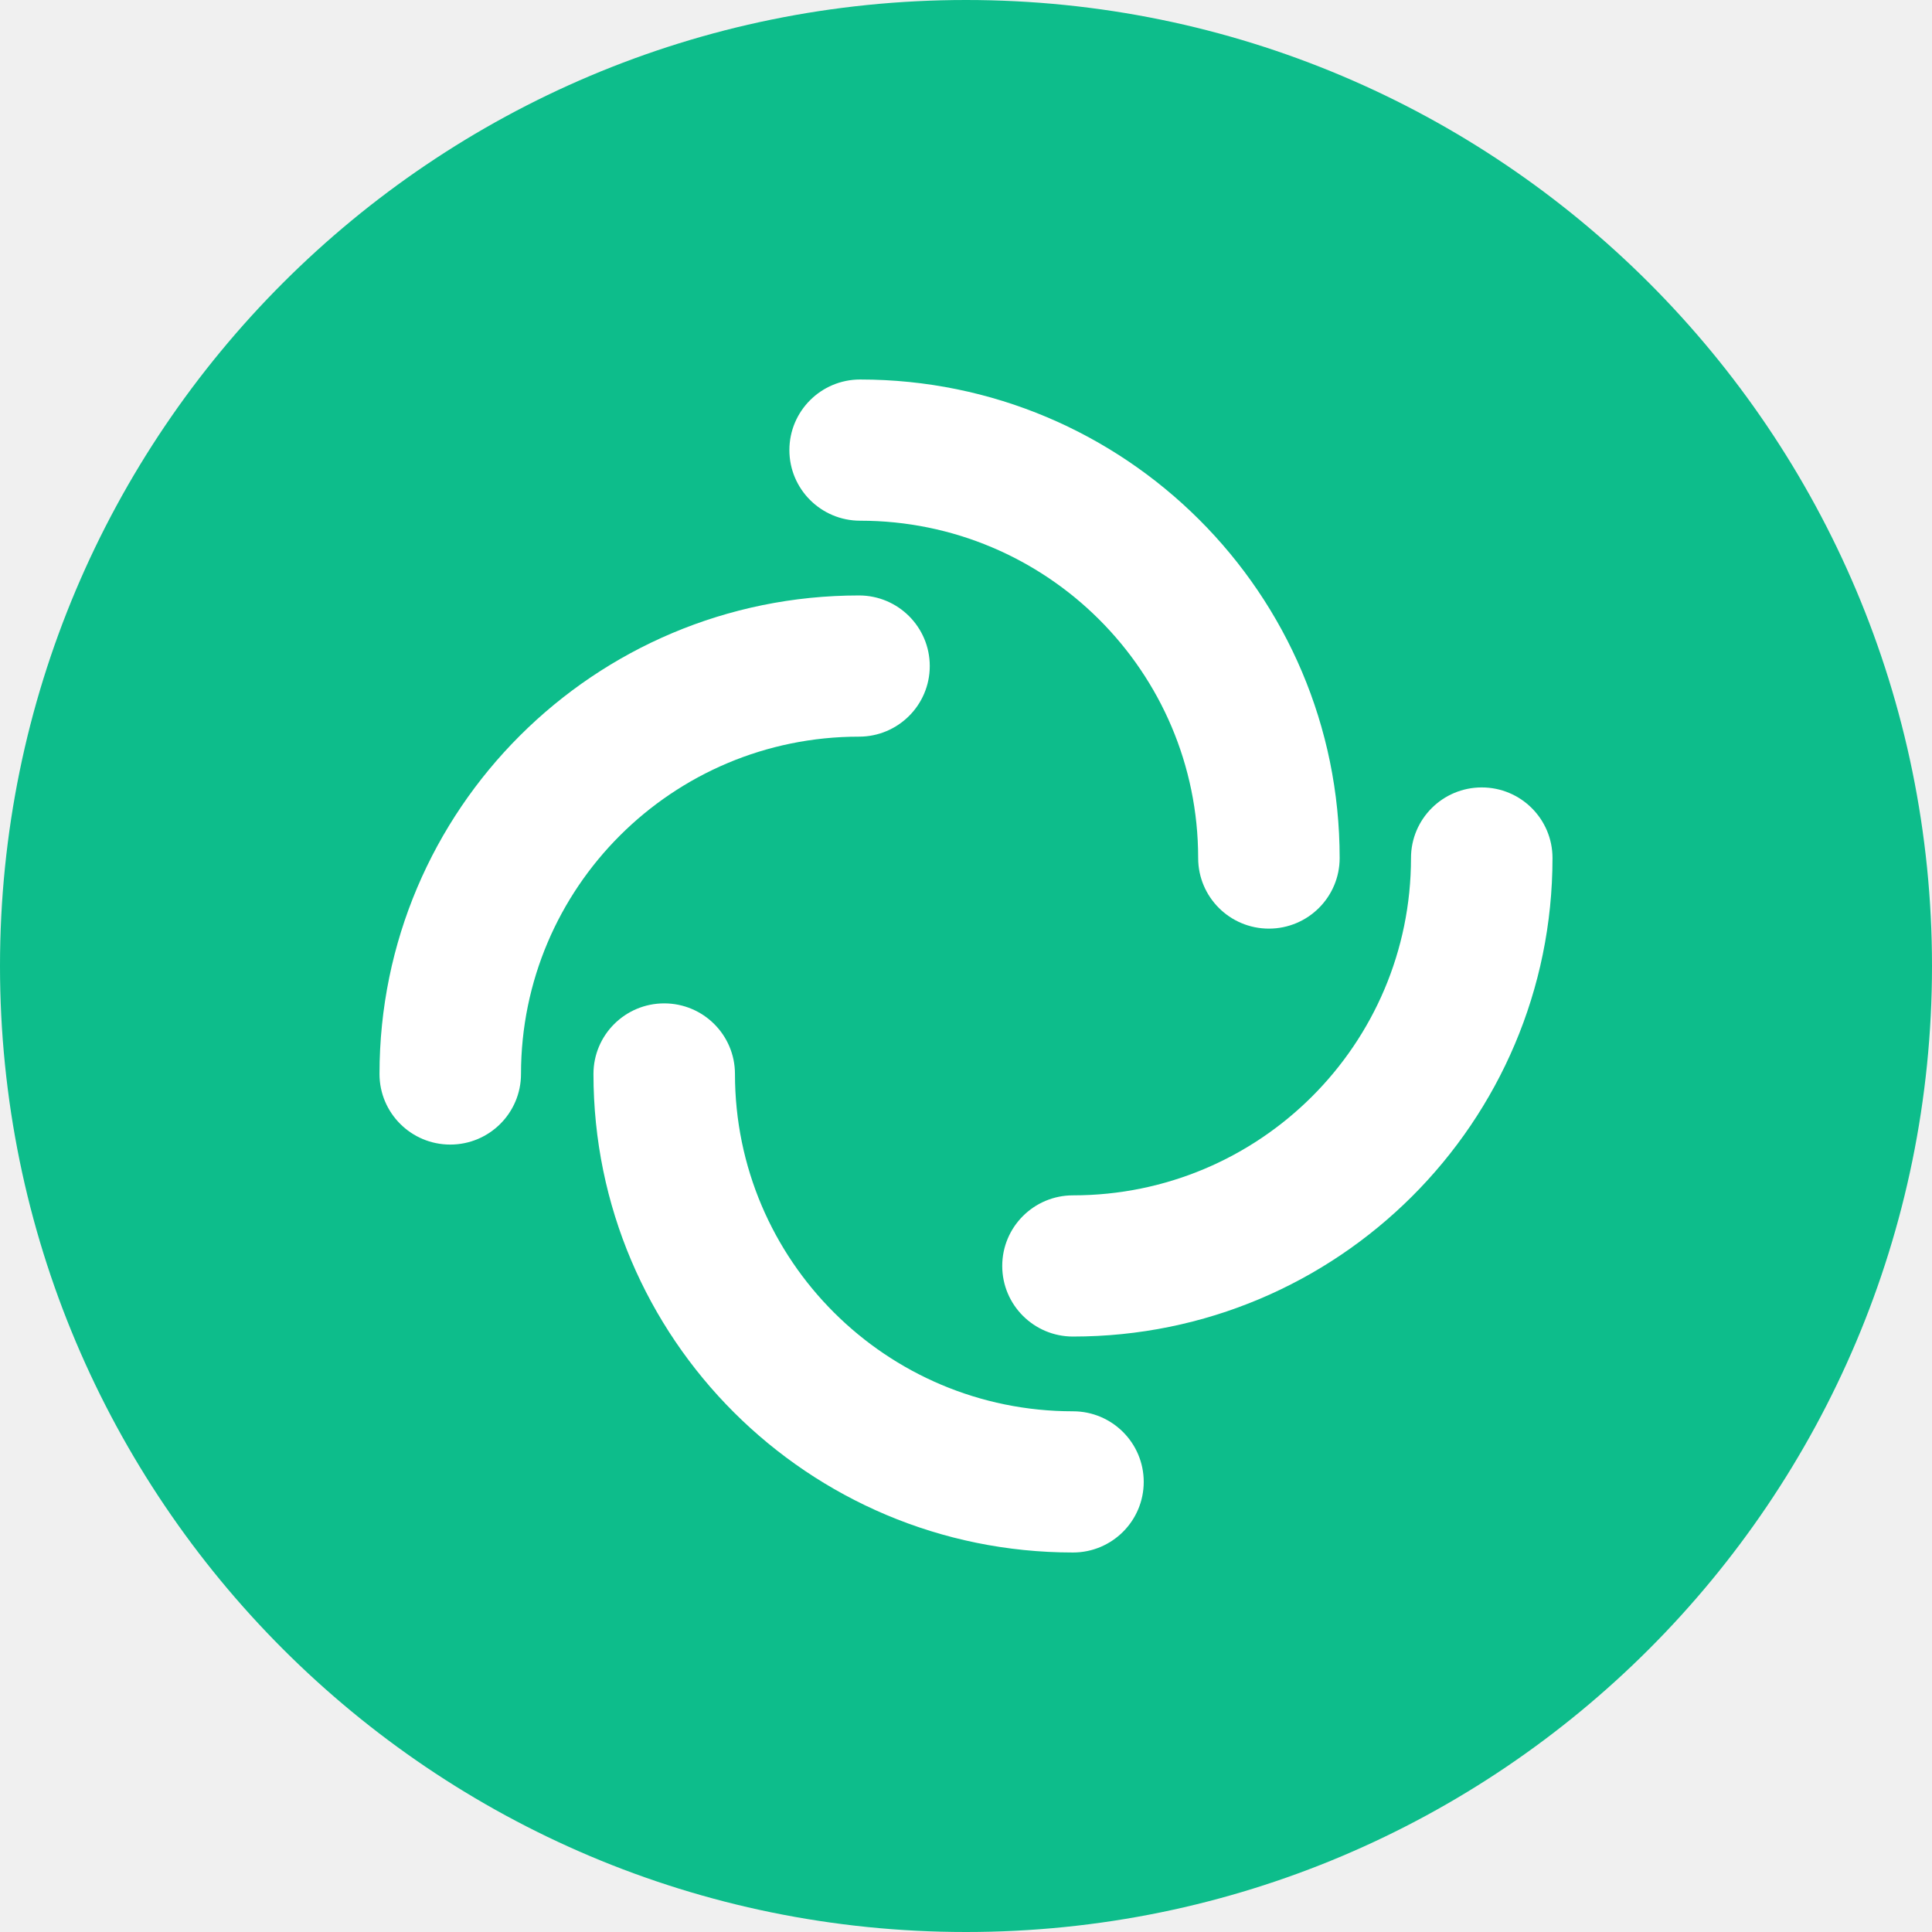
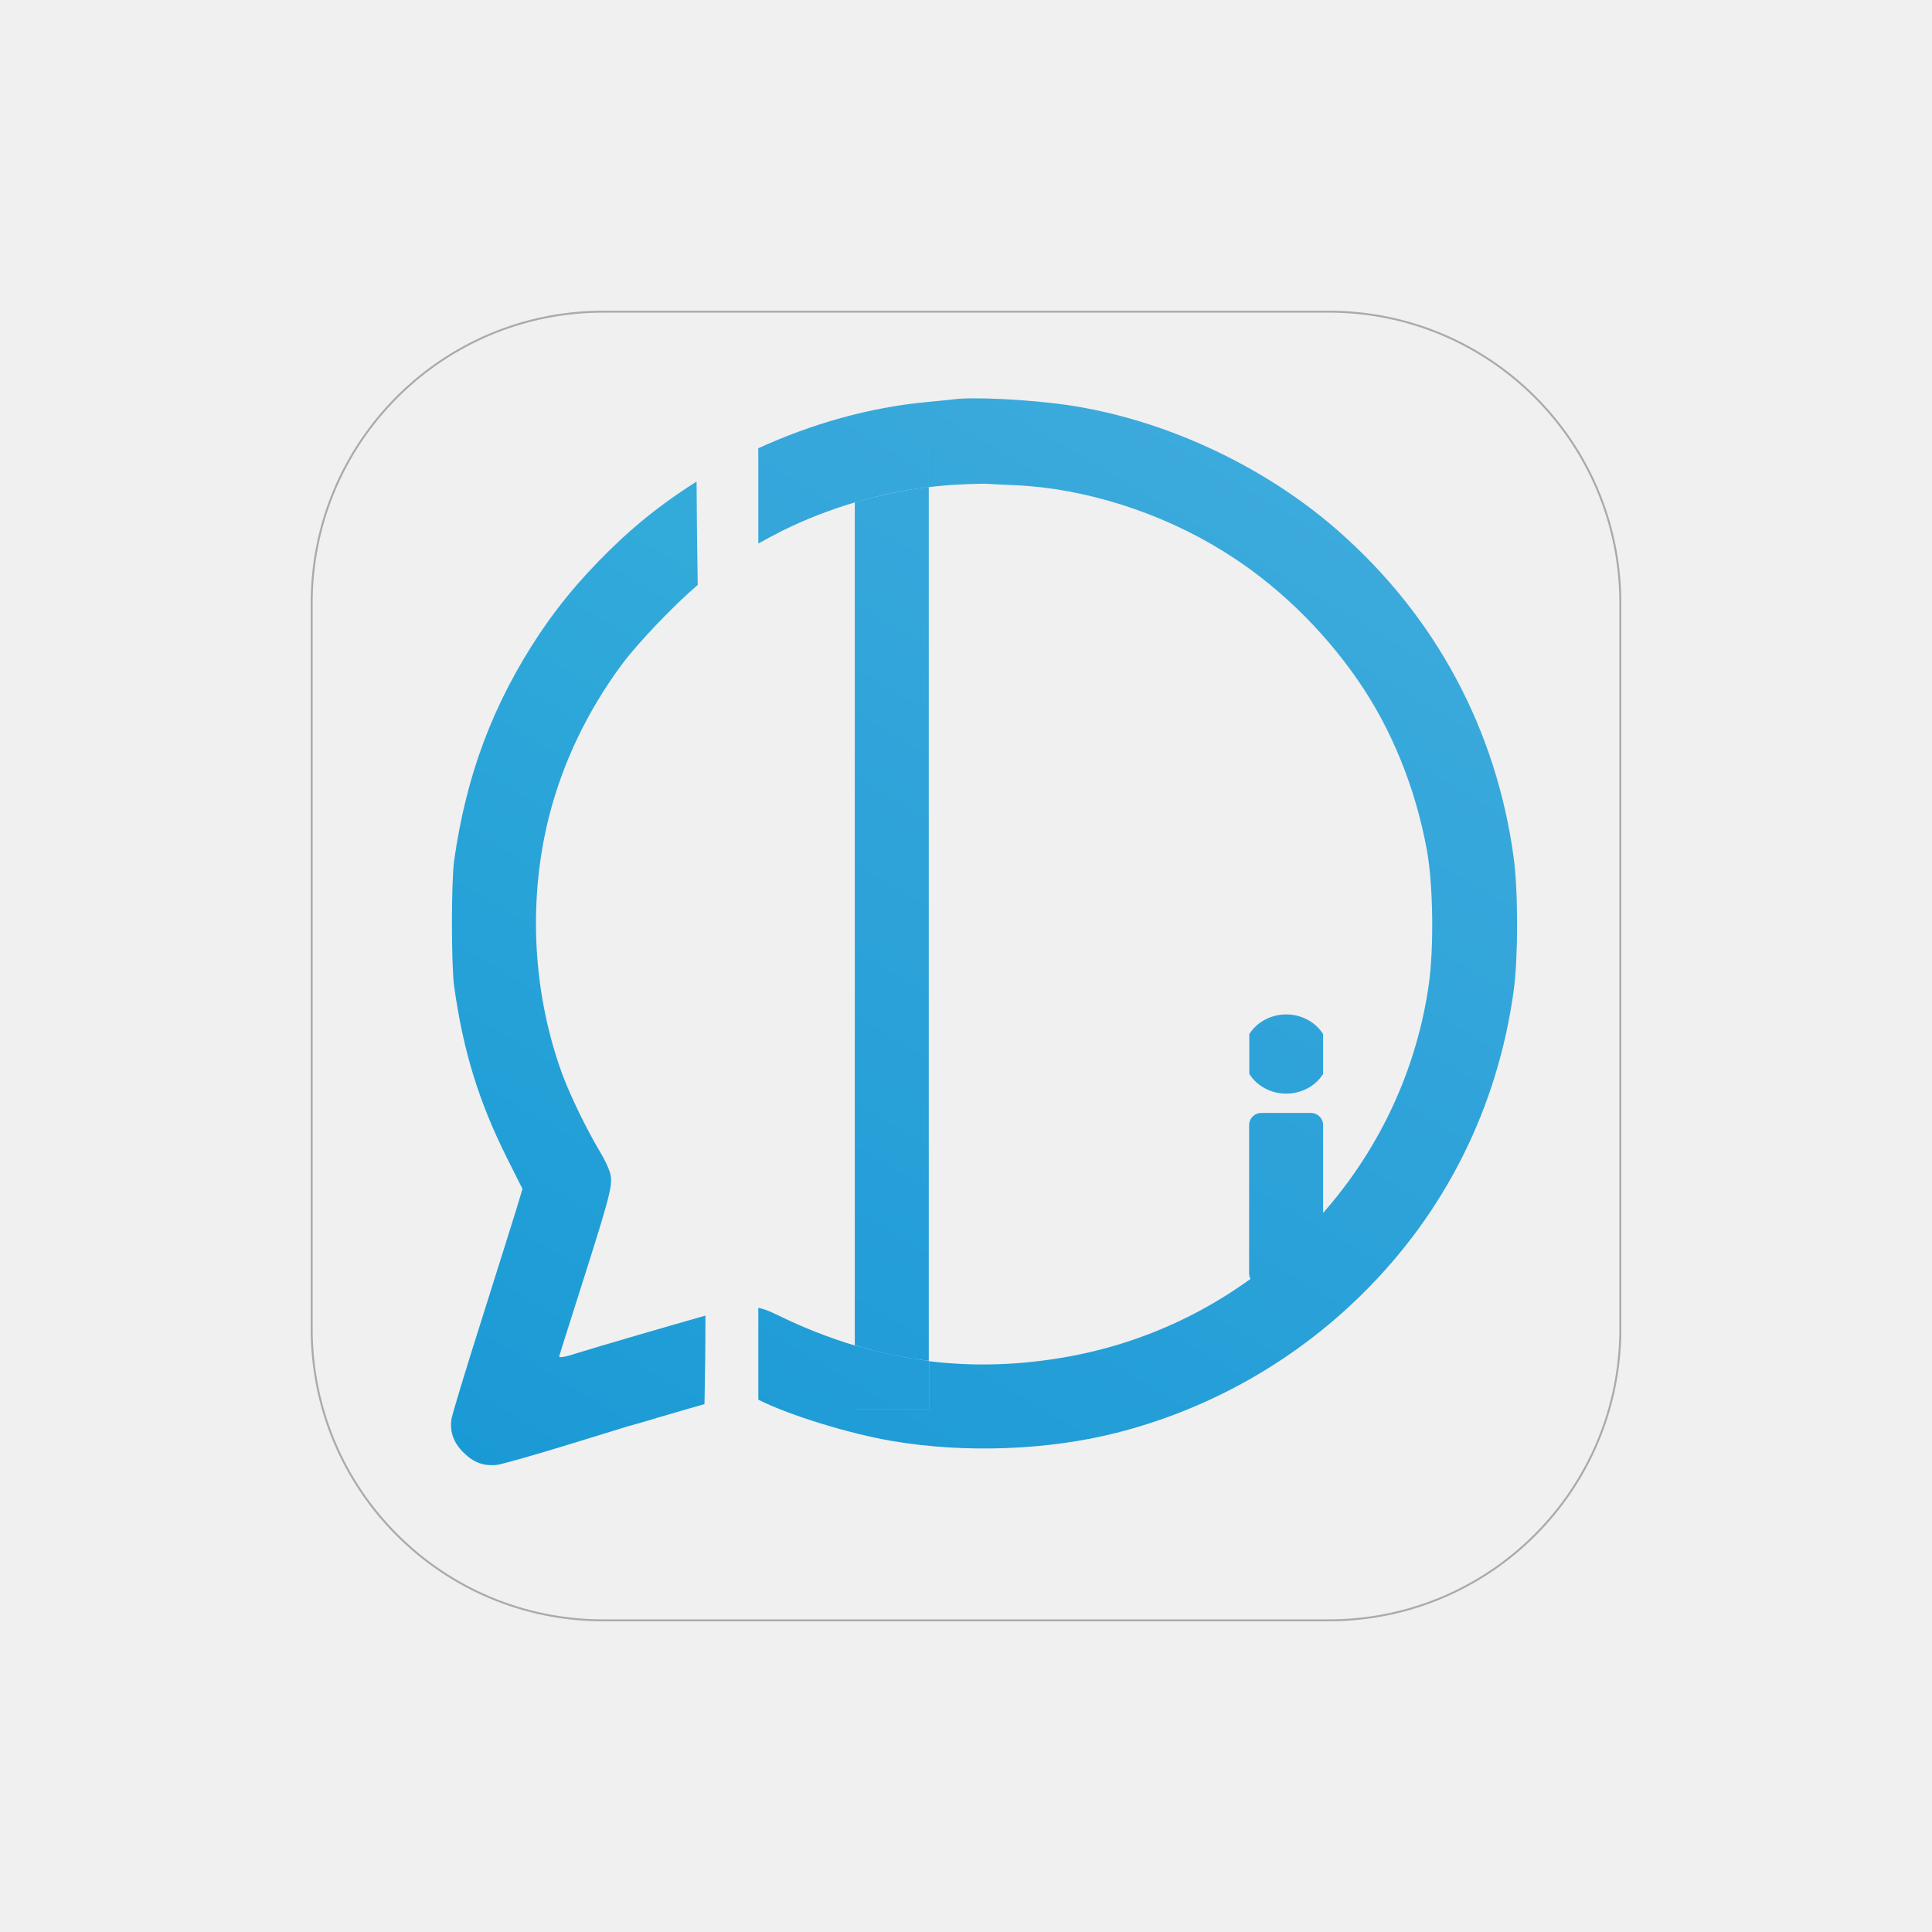
- <svg xmlns="http://www.w3.org/2000/svg" width="200" height="200" viewBox="0 0 200 200" fill="none">
-   <path fill-rule="evenodd" clip-rule="evenodd" d="M100 200C155.228 200 200 155.228 200 100C200 44.772 155.228 0 100 0C44.772 0 0 44.772 0 100C0 155.228 44.772 200 100 200Z" fill="#0DBD8B" />
-   <path fill-rule="evenodd" clip-rule="evenodd" d="M81.717 46.595C81.717 42.558 84.996 39.286 89.041 39.286C116.456 39.286 138.681 61.464 138.681 88.823C138.681 92.859 135.401 96.131 131.357 96.131C127.312 96.131 124.033 92.859 124.033 88.823C124.033 69.537 108.366 53.903 89.041 53.903C84.996 53.903 81.717 50.631 81.717 46.595Z" fill="white" />
-   <path fill-rule="evenodd" clip-rule="evenodd" d="M153.39 81.514C157.435 81.514 160.714 84.786 160.714 88.822C160.714 116.181 138.49 138.359 111.075 138.359C107.03 138.359 103.751 135.087 103.751 131.05C103.751 127.014 107.03 123.742 111.075 123.742C130.4 123.742 146.066 108.108 146.066 88.822C146.066 84.786 149.345 81.514 153.39 81.514Z" fill="white" />
-   <path fill-rule="evenodd" clip-rule="evenodd" d="M118.398 153.405C118.398 157.442 115.119 160.714 111.074 160.714C83.659 160.714 61.435 138.536 61.435 111.177C61.435 107.141 64.714 103.869 68.759 103.869C72.803 103.869 76.083 107.141 76.083 111.177C76.083 130.463 91.749 146.097 111.074 146.097C115.119 146.097 118.398 149.369 118.398 153.405Z" fill="white" />
-   <path fill-rule="evenodd" clip-rule="evenodd" d="M46.61 118.486C42.565 118.486 39.286 115.214 39.286 111.178C39.286 83.819 61.51 61.641 88.925 61.641C92.97 61.641 96.249 64.913 96.249 68.95C96.249 72.986 92.97 76.258 88.925 76.258C69.6 76.258 53.934 91.892 53.934 111.178C53.934 115.214 50.655 118.486 46.61 118.486Z" fill="white" />
+ <svg xmlns="http://www.w3.org/2000/svg" version="1.1" id="Layer_1" x="0px" y="0px" viewBox="0 0 1000 1000" style="enable-background:new 0 0 1000 1000;" xml:space="preserve">
+   <style type="text/css">
+ 	.st0{fill:none;stroke:#AAAAAA;stroke-miterlimit:10;}
+ 	.st1{fill:url(#SVGID_1_);}
+ 	.st2{fill:url(#SVGID_00000065787997094519167750000013445739640583985050_);}
+ 	.st3{fill:url(#SVGID_00000061457527710011744180000002605832195465311916_);}
+ 	.st4{fill:url(#SVGID_00000018939926798797499880000005188909352857558199_);}
+ 	.st5{fill:url(#SVGID_00000146461552718990995970000016927247754708886446_);}
+ 	.st6{fill:url(#SVGID_00000004539741642040263650000012303785709357271691_);}
+ 	.st7{fill:url(#SVGID_00000115505664789881320100000014932121906105693063_);}
+ 	.st8{fill:url(#SVGID_00000033349700666159643530000016405809334923154817_);}
+ 	.st9{fill:url(#SVGID_00000036221329965415982190000010860675468340091793_);}
+ </style>
+   <path class="st0" d="M687.82,838.68H312.18c-83.32,0-150.86-67.54-150.86-150.86V312.18c0-83.32,67.54-150.86,150.86-150.86h375.65  c83.32,0,150.86,67.54,150.86,150.86v375.65C838.68,771.14,771.14,838.68,687.82,838.68z" />
+   <g>
+     <linearGradient id="SVGID_1_" gradientUnits="userSpaceOnUse" x1="180.472" y1="764.551" x2="536.822" y2="166.277">
+       <stop offset="2.785515e-03" style="stop-color:#1898D5" />
+       <stop offset="1" style="stop-color:#3CB1DC" />
+     </linearGradient>
+     <path class="st1" d="M289.44,702.16c0-0.3,1.5-5.2,13-41.3c12.8-40.3,14.5-46.8,13.7-52.1c-0.4-2.8-2.6-7.7-6.4-14   c-7.3-12.4-16.4-31.4-20.1-42.7c-14.1-41.1-16.1-87.1-5.5-129.3c7.1-28,20-55,38-79.2c8.4-11.2,26.8-30.4,39-40.8   c-0.3-17.8-0.5-35.7-0.6-53.5c-13.9,8.7-26.9,18.6-38.6,29.4c-17.3,16.1-30.9,31.8-42.7,49.4c-24,36.1-37.9,72.9-44.2,117.5   c-1.5,11.4-1.5,53.4,0,64.8c4.7,33.8,12.8,59.9,27.5,89.3l7.9,15.7l-2.7,9c-1.5,4.8-9.6,30.8-18.1,57.6   c-8.5,26.7-15.7,50.5-16,52.7c-0.9,6.5,1.2,12.2,6.3,17.2c5.2,5.2,10.6,7.2,17.7,6.3c2.5-0.4,18.2-4.8,34.8-9.9   c16.6-5.1,31.6-9.7,33.2-10.2c1.6-0.4,8.1-2.2,14.5-4.2c10.2-3,18.2-5.3,24.5-7.1c0.3-15.3,0.5-30.6,0.5-45.8   c-17.5,4.9-55.1,15.9-66.1,19.3C293.54,702.16,289.44,702.96,289.44,702.16z" />
+     <linearGradient id="SVGID_00000102523823107908070510000018212624777520202656_" gradientUnits="userSpaceOnUse" x1="263.821" y1="814.196" x2="620.17" y2="215.922">
+       <stop offset="2.785515e-03" style="stop-color:#1898D5" />
+       <stop offset="1" style="stop-color:#3CAADC" />
+     </linearGradient>
+     <path style="fill:url(#SVGID_00000102523823107908070510000018212624777520202656_);" d="M480.74,252.06   c-12.9,1.6-25.8,4.3-38.3,7.9v436.4c12.7,3.8,25.4,6.5,38.3,8V252.06z" />
+     <linearGradient id="SVGID_00000014594541055826435460000012236685327865513143_" gradientUnits="userSpaceOnUse" x1="365.249" y1="874.609" x2="721.598" y2="276.335">
+       <stop offset="2.785515e-03" style="stop-color:#1898D5" />
+       <stop offset="1" style="stop-color:#3CAADC" />
+     </linearGradient>
+     <path style="fill:url(#SVGID_00000014594541055826435460000012236685327865513143_);" d="M480.74,729.16v-24.7   c-12.9-1.6-25.6-4.3-38.3-8v32.8h38.3V729.16z" />
+     <linearGradient id="SVGID_00000090974185750699099940000014361472552691730817_" gradientUnits="userSpaceOnUse" x1="365.249" y1="874.609" x2="721.598" y2="276.335">
+       <stop offset="2.785515e-03" style="stop-color:#1898D5" />
+       <stop offset="1" style="stop-color:#3CAADC" />
+     </linearGradient>
+     <path style="fill:url(#SVGID_00000090974185750699099940000014361472552691730817_);" d="M480.74,729.16v-24.7   c-12.9-1.6-25.6-4.3-38.3-8v32.8h38.3V729.16z" />
+     <linearGradient id="SVGID_00000163049036268986655920000016092823184050837641_" gradientUnits="userSpaceOnUse" x1="158.173" y1="751.269" x2="514.522" y2="152.995">
+       <stop offset="2.785515e-03" style="stop-color:#1898D5" />
+       <stop offset="1" style="stop-color:#3CAADC" />
+     </linearGradient>
+     <path style="fill:url(#SVGID_00000163049036268986655920000016092823184050837641_);" d="M480.74,231.66h-38.3v28.3   c12.5-3.7,25.4-6.4,38.3-7.9V231.66z" />
+     <linearGradient id="SVGID_00000039100628493521641310000001328825508900919988_" gradientUnits="userSpaceOnUse" x1="158.173" y1="751.269" x2="514.522" y2="152.995">
+       <stop offset="2.785515e-03" style="stop-color:#1898D5" />
+       <stop offset="1" style="stop-color:#3CAADC" />
+     </linearGradient>
+     <path style="fill:url(#SVGID_00000039100628493521641310000001328825508900919988_);" d="M480.74,231.66h-38.3v28.3   c12.5-3.7,25.4-6.4,38.3-7.9V231.66z" />
+     <linearGradient id="SVGID_00000030458223296522288340000001840339979754546087_" gradientUnits="userSpaceOnUse" x1="318.257" y1="846.62" x2="674.606" y2="248.346">
+       <stop offset="2.785515e-03" style="stop-color:#1898D5" />
+       <stop offset="1" style="stop-color:#3CAADC" />
+     </linearGradient>
+     <path style="fill:url(#SVGID_00000030458223296522288340000001840339979754546087_);" d="M783.44,443.66   c-9-66.1-40.4-124.6-90.6-168.7c-38.4-33.9-90.4-58-140.3-65.3c-19.8-2.9-49.7-4.4-59.5-2.9c-1.1,0.1-7.4,0.8-14,1.4   c-29.08,2.78-58.81,11.14-86.57,23.88c0.03,1.73,0.04,3.5,0.04,5.29v44c4.07-2.27,8.35-4.55,12.13-6.48   c11.9-5.9,24.6-10.9,37.8-14.8v-28.3h38.3v20.4c4.9-0.6,9.9-1.1,14.8-1.3c7.2-0.4,14.4-0.6,16-0.4c1.6,0.1,7.9,0.5,14,0.7   c36,1.6,75.1,14,107.5,34.1c26.8,16.5,51.2,39.9,69.7,66.7c17.5,25.2,29.9,55.8,35.8,88c3.3,18.1,3.7,50.5,1,69.7   c-13.9,96.9-89,174.6-185.9,192.4c-24.9,4.6-49.1,5.4-72.8,2.5v24.7h-38.3v-32.8c-13.4-4-26.6-9.2-39.9-15.7   c-4.08-1.96-7.1-3.24-10.13-3.87v47.61c0.11,0.05,0.23,0.1,0.33,0.15c16,8,46.9,17.5,69.4,21.3c37.5,6.3,80.1,4.7,115.6-4.3   c47.8-12.1,91.6-36.8,126.7-71.3c43.4-42.6,70.7-97,79-158C785.84,495.06,785.84,461.06,783.44,443.66z" />
+   </g>
+   <linearGradient id="SVGID_00000000929132345677279360000016959499584152456361_" gradientUnits="userSpaceOnUse" x1="475.388" y1="940.211" x2="831.737" y2="341.937">
+     <stop offset="2.785515e-03" style="stop-color:#1898D5" />
+     <stop offset="1" style="stop-color:#3CAADC" />
+   </linearGradient>
+   <path style="fill:url(#SVGID_00000000929132345677279360000016959499584152456361_);" d="M678.54,665.36h-25.7  c-3.5,0-6.3-2.8-6.3-6.3v-76.7c0-3.5,2.8-6.3,6.3-6.3h25.7c3.5,0,6.3,2.8,6.3,6.3v76.7C684.84,662.56,682.04,665.36,678.54,665.36z" />
+   <linearGradient id="SVGID_00000132058825812211949730000013466080498741775253_" gradientUnits="userSpaceOnUse" x1="442.385" y1="920.553" x2="798.734" y2="322.28">
+     <stop offset="2.785515e-03" style="stop-color:#1898D5" />
+     <stop offset="1" style="stop-color:#3CAADC" />
+   </linearGradient>
+   <path style="fill:url(#SVGID_00000132058825812211949730000013466080498741775253_);" d="M684.84,535.26c-3.8-6.1-11-10.2-19.1-10.2  s-15.3,4.1-19.1,10.2v20.6c3.8,6.1,11,10.2,19.1,10.2s15.3-4.1,19.1-10.2V535.26z" />
</svg>
